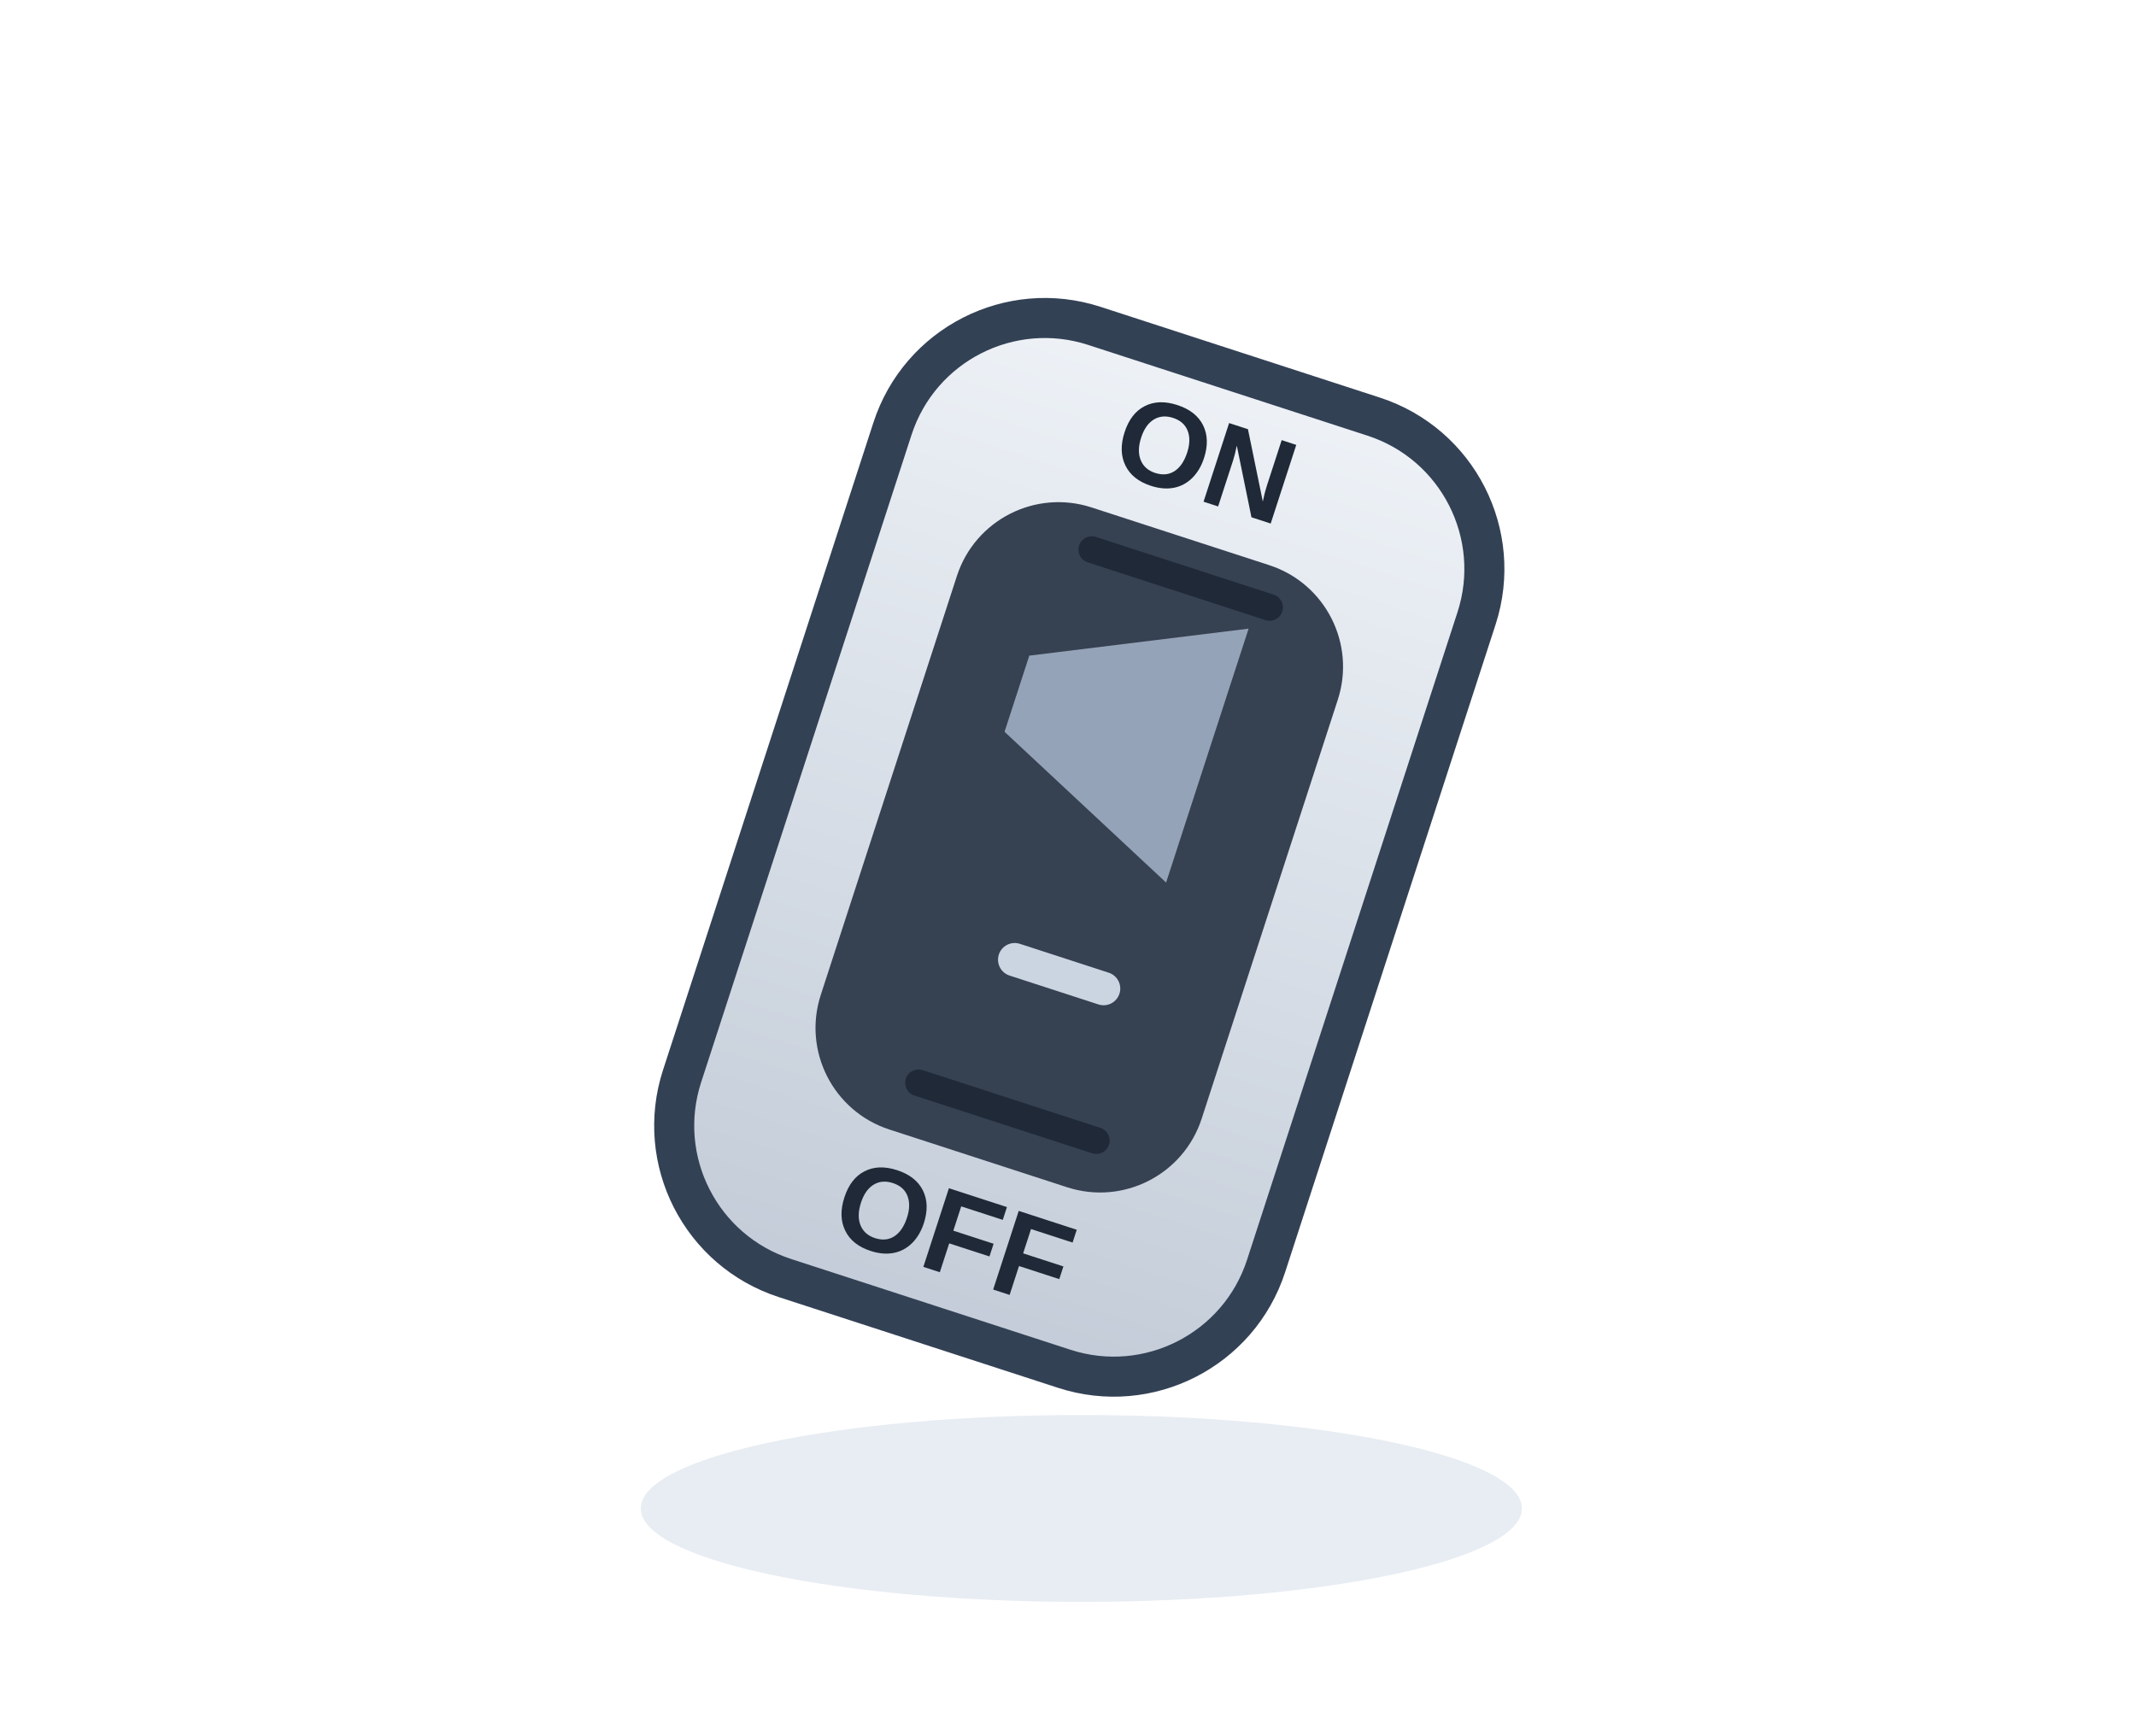
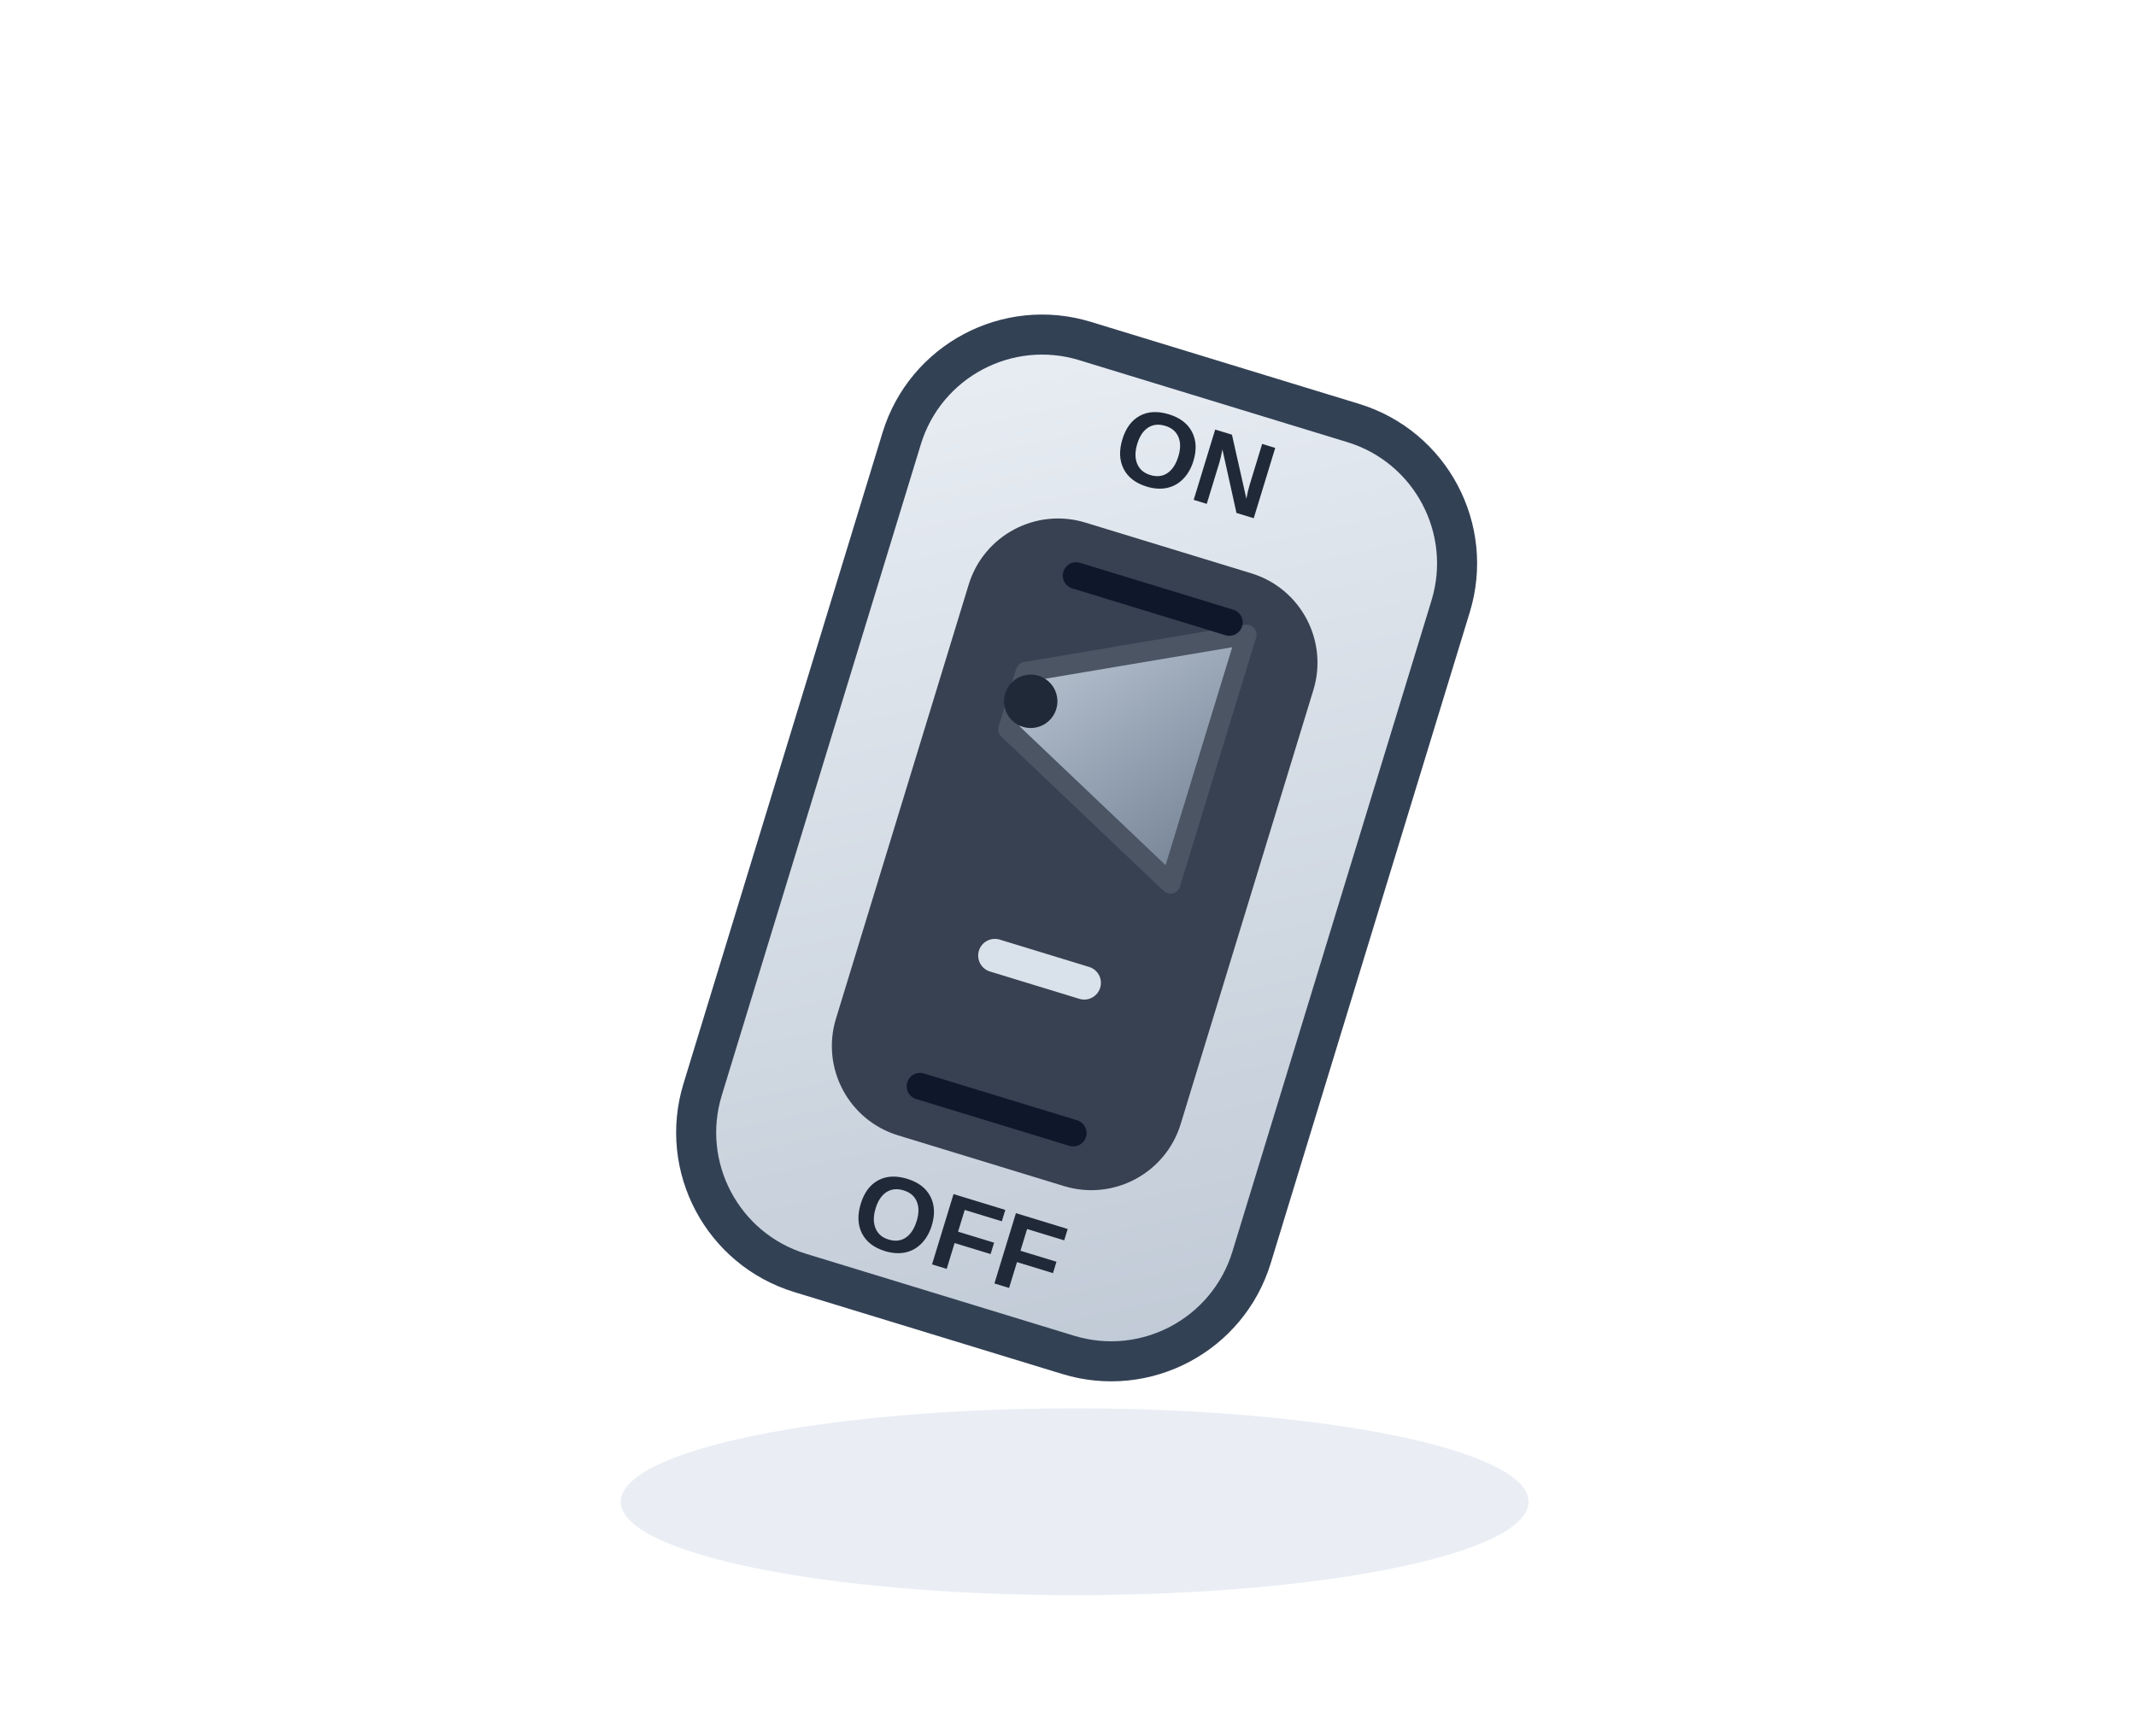
<svg xmlns="http://www.w3.org/2000/svg" width="320" height="260" viewBox="0 0 320 260" fill="none">
-   <ellipse cx="162" cy="226" rx="66" ry="14" fill="#C7D2E2" fill-opacity="0.4" />
-   <g transform="rotate(18 162 126)">
-     <rect x="116" y="52" width="92" height="150" rx="24" fill="url(#paint0_linear)" stroke="#334155" stroke-width="6" />
-     <rect x="132" y="78" width="60" height="98" rx="16" fill="#364152" />
-     <path d="M146 102L176 88V128L146 114V102Z" fill="#94A3B8" />
-     <path d="M158 146H172" stroke="#CBD5E1" stroke-width="5" stroke-linecap="round" />
-     <path d="M150 84H178" stroke="#1F2937" stroke-width="4" stroke-linecap="round" />
-     <path d="M150 168H178" stroke="#1F2937" stroke-width="4" stroke-linecap="round" />
-     <text x="162" y="72" text-anchor="middle" font-family="Arial, sans-serif" font-size="18" font-weight="700" fill="#1F2937">ON</text>
-     <text x="162" y="194" text-anchor="middle" font-family="Arial, sans-serif" font-size="18" font-weight="700" fill="#1F2937">OFF</text>
-   </g>
+   <ellipse cx="161" cy="225" rx="68" ry="14" fill="#C7D2E2" fill-opacity="0.36" />
  <defs>
-     <linearGradient id="paint0_linear" x1="162" y1="52" x2="162" y2="202" gradientUnits="userSpaceOnUse">
-       <stop stop-color="#EEF2F7" />
-       <stop offset="1" stop-color="#C3CCD8" />
+     <linearGradient id="switchBody" x1="123" y1="56" x2="203" y2="198" gradientUnits="userSpaceOnUse">
+       <stop offset="0" stop-color="#E9EEF4" />
+       <stop offset="1" stop-color="#BFC9D5" />
+     </linearGradient>
+     <linearGradient id="switchLever" x1="0" y1="0" x2="1" y2="1">
+       <stop offset="0" stop-color="#C3CEDA" />
+       <stop offset="1" stop-color="#768497" />
    </linearGradient>
  </defs>
+   <g transform="rotate(17 161 128)">
+     <rect x="118" y="54" width="86" height="146" rx="22" fill="url(#switchBody)" stroke="#334155" stroke-width="6" />
+     <rect x="134" y="80" width="54" height="96" rx="14" fill="#374151" />
+     <path d="M146 104L176 89V128L146 113V104Z" fill="url(#switchLever)" stroke="#4B5563" stroke-width="3" stroke-linejoin="round" />
+     <circle cx="148" cy="108" r="4" fill="#1F2937" />
+     <path d="M154 146H168" stroke="#D9E1EA" stroke-width="5" stroke-linecap="round" />
+     <path d="M149 88H173" stroke="#0F172A" stroke-width="4" stroke-linecap="round" />
+     <path d="M149 168H173" stroke="#0F172A" stroke-width="4" stroke-linecap="round" />
+     <text x="161" y="72" text-anchor="middle" font-family="Arial, sans-serif" font-size="16" font-weight="700" fill="#1F2937">ON</text>
+     <text x="161" y="193" text-anchor="middle" font-family="Arial, sans-serif" font-size="16" font-weight="700" fill="#1F2937">OFF</text>
+   </g>
</svg>
